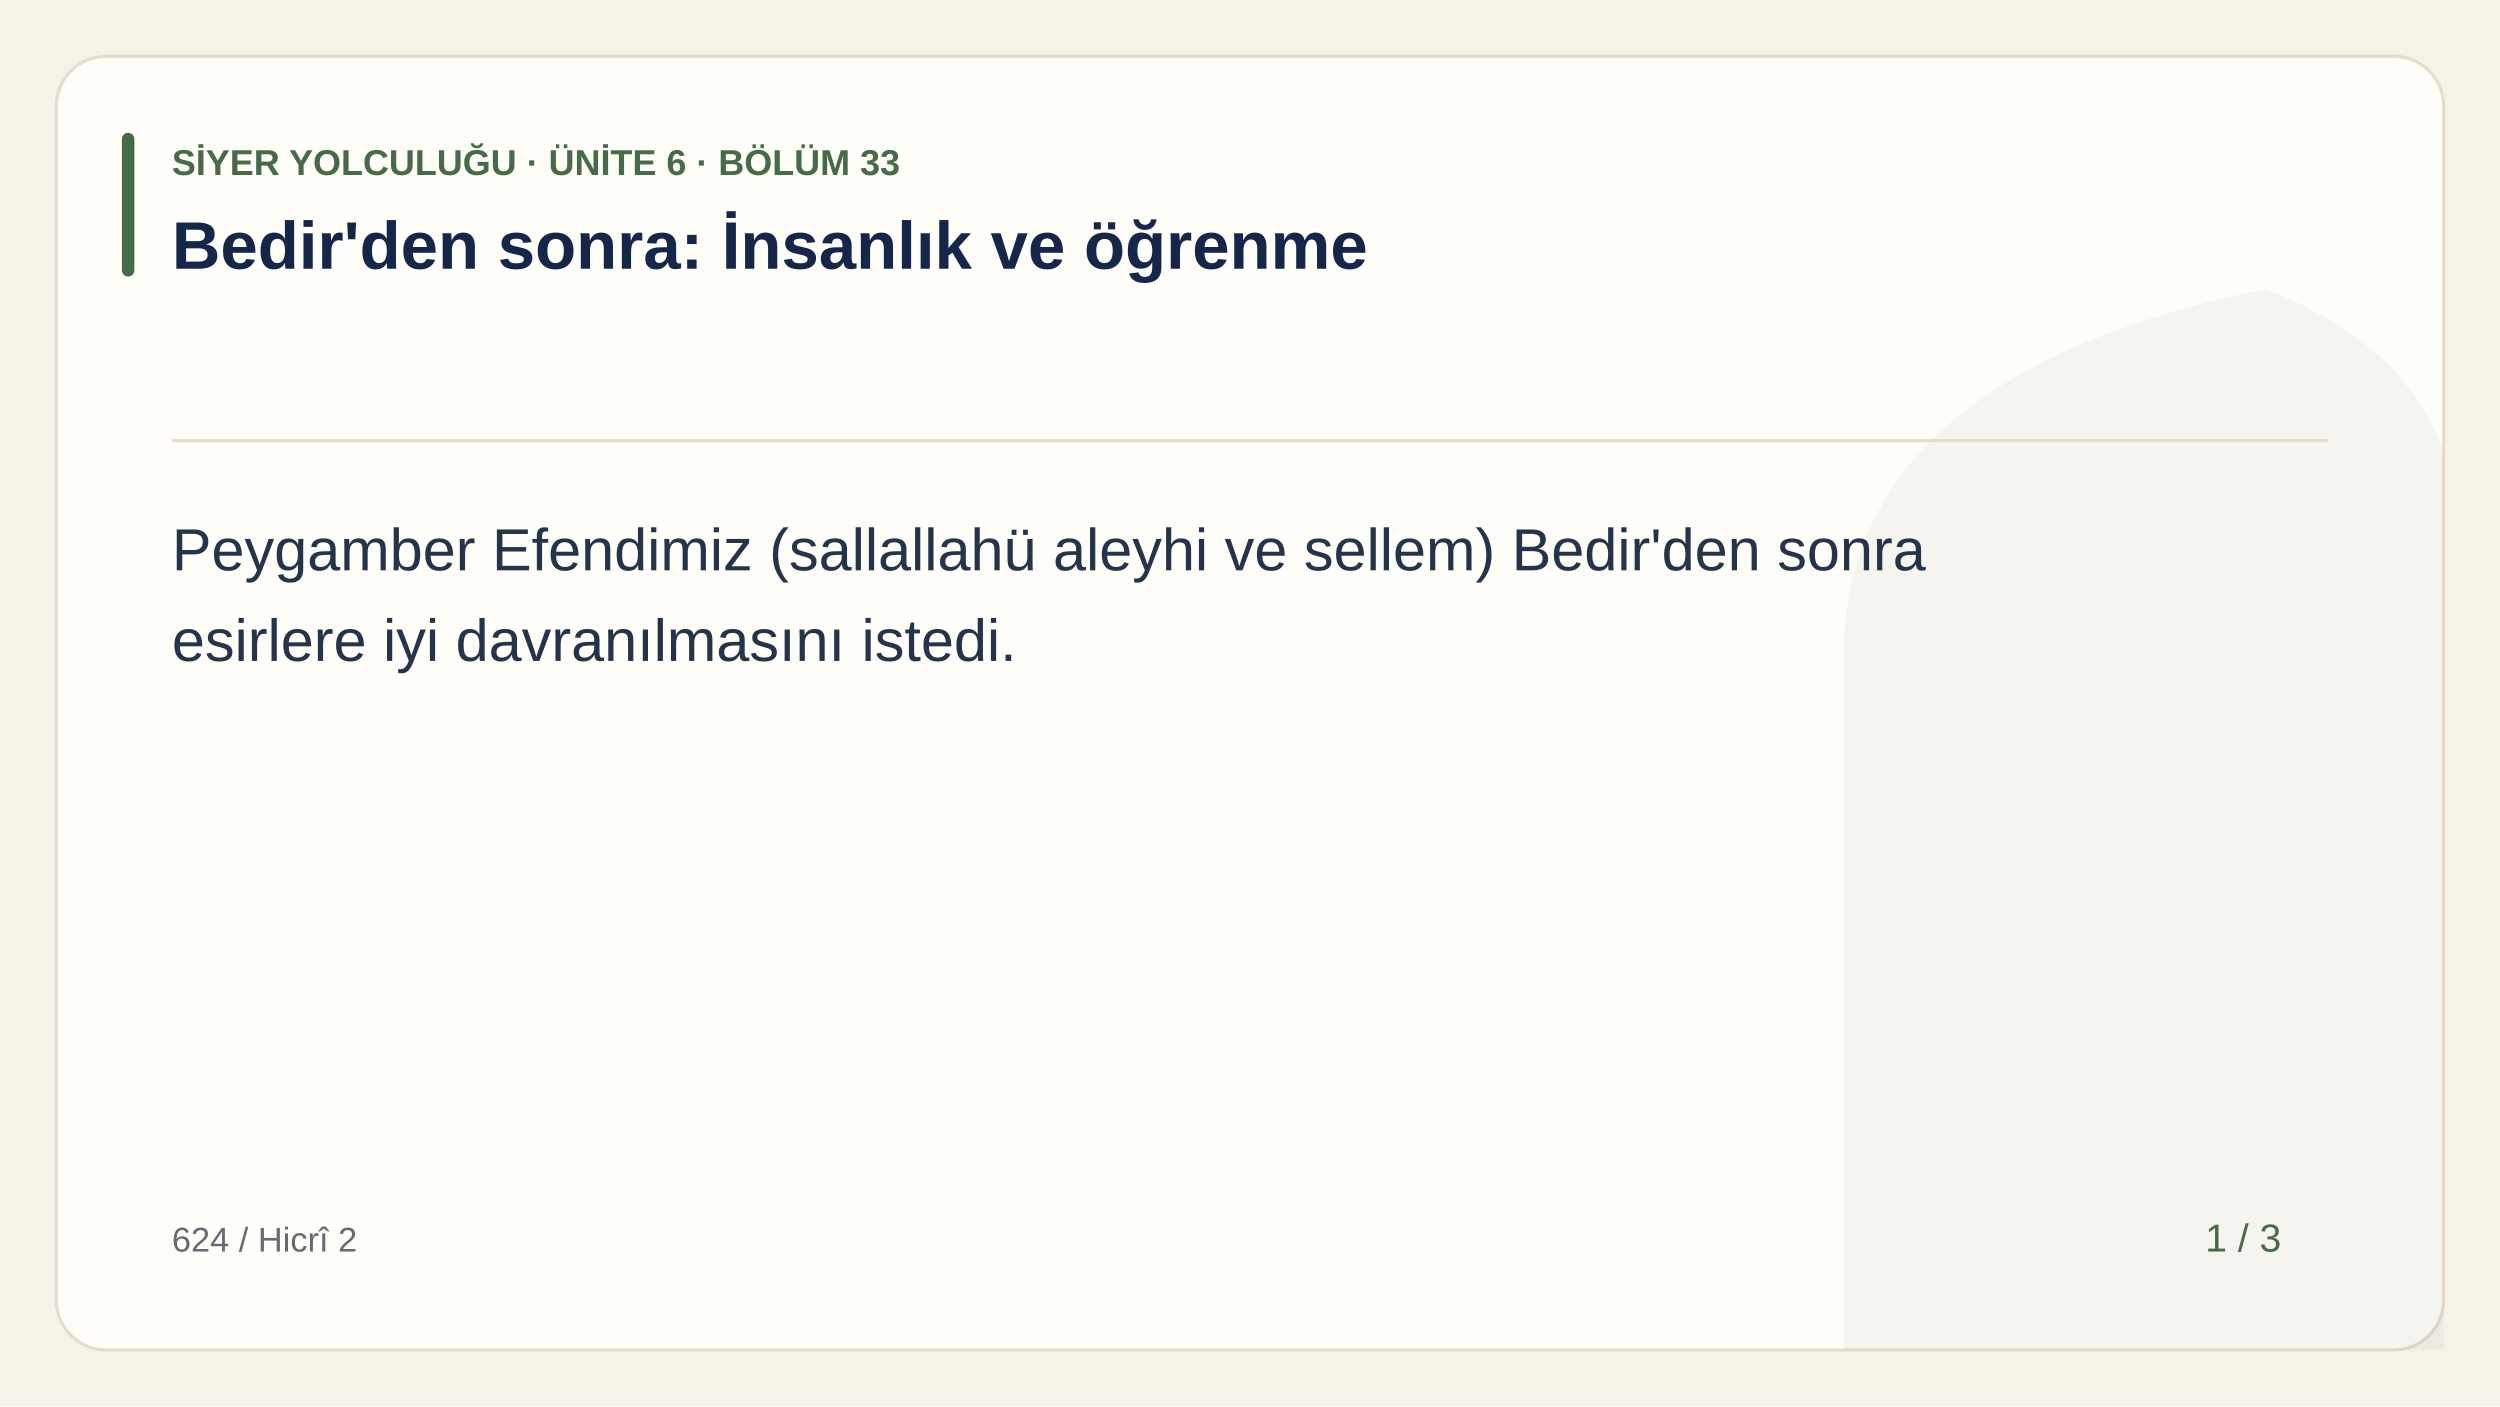
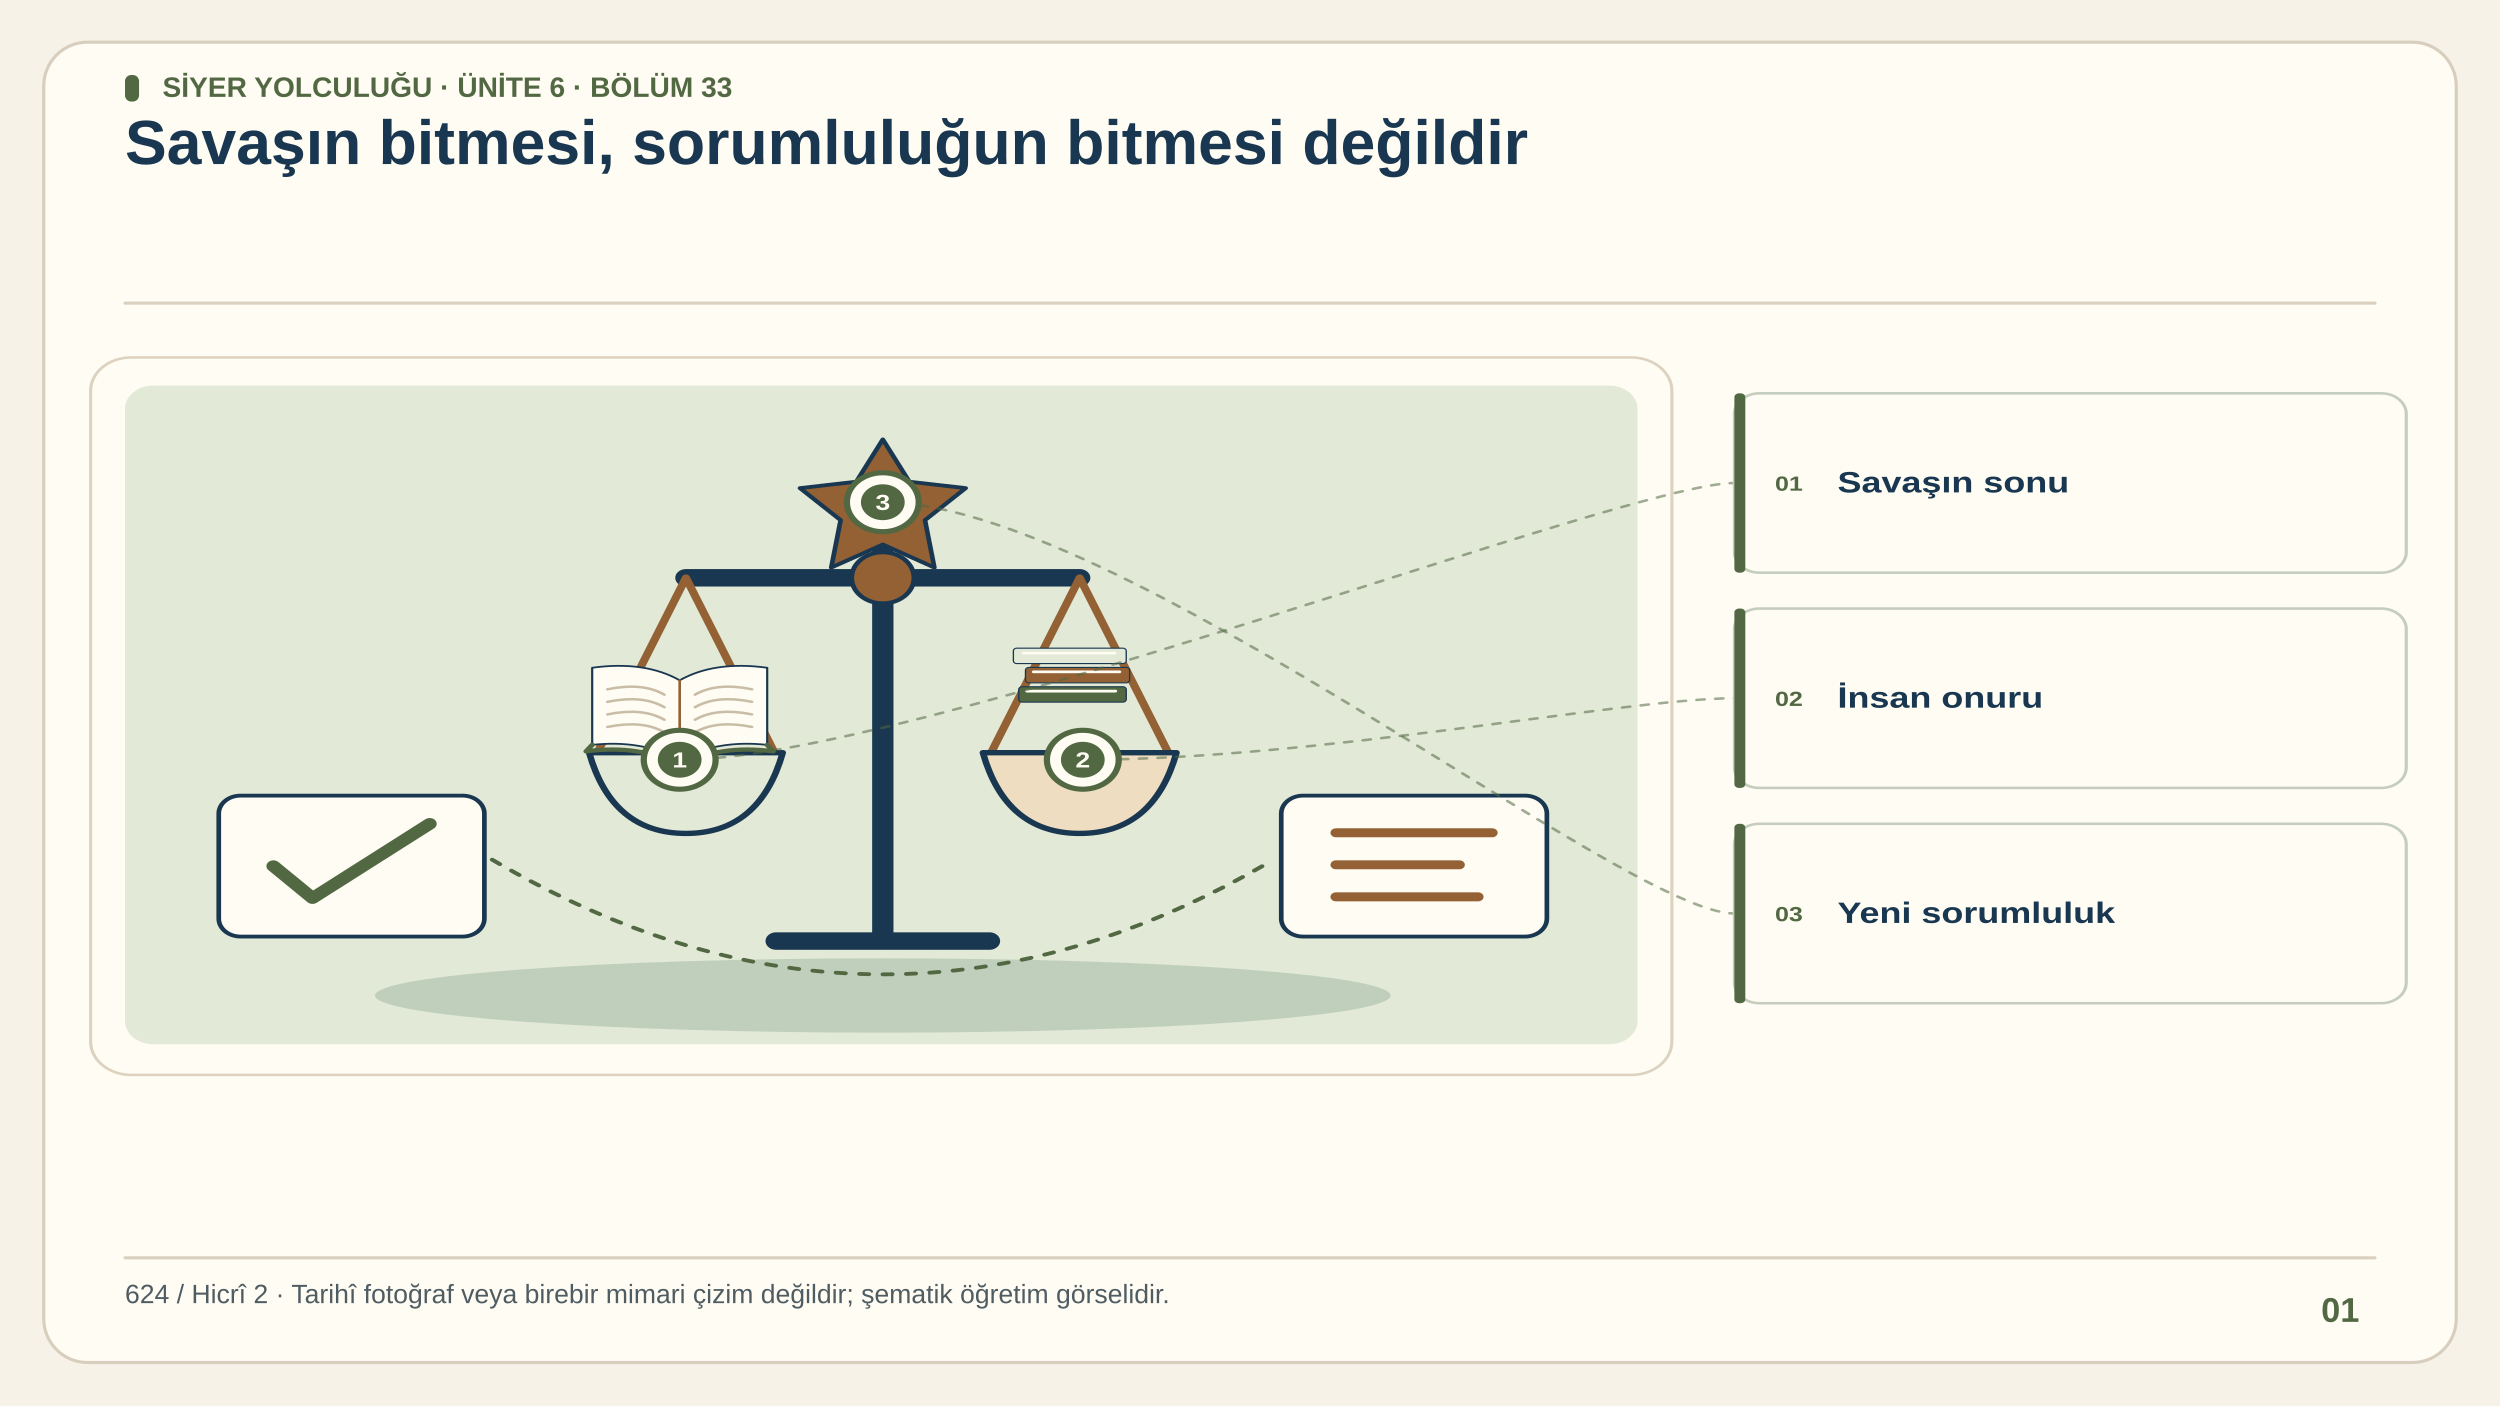
- <svg xmlns="http://www.w3.org/2000/svg" width="1600" height="900" viewBox="0 0 1600 900" role="img" aria-labelledby="title desc">
-   <rect width="1600" height="900" fill="#f7f2e8" />
-   <rect x="36" y="36" width="1528" height="828" rx="32" fill="#fffdf7" stroke="#e5ddcc" stroke-width="2" />
-   <path d="M1180 864V420Q1180 240 1450 185Q1540 220 1564 290V864" fill="#14264a" opacity=".045" />
-   <rect x="78" y="85" width="8" height="92" rx="4" fill="#456b49" />
-   <text x="110" y="112" fill="#456b49" font-family="Arial,sans-serif" font-size="23" font-weight="700">SİYER YOLCULUĞU · ÜNİTE 6 · BÖLÜM 33</text>
-   <text x="110" y="172" fill="#14264a" font-family="Arial,sans-serif" font-size="43" font-weight="700">Bedir'den sonra: İnsanlık ve öğrenme</text>
-   <line x1="110" y1="282" x2="1490" y2="282" stroke="#e5ddcc" stroke-width="2" />
-   <text x="110" y="365" fill="#24344b" font-family="Arial,sans-serif" font-size="38">Peygamber Efendimiz (sallallahü aleyhi ve sellem) Bedir'den sonra</text>
-   <text x="110" y="423" fill="#24344b" font-family="Arial,sans-serif" font-size="38">esirlere iyi davranılmasını istedi.</text>
-   <text x="110" y="801" fill="#656b70" font-family="Arial,sans-serif" font-size="22">624 / Hicrî 2</text>
-   <text x="1460" y="801" text-anchor="end" fill="#456b49" font-family="Arial,sans-serif" font-size="25">1 / 3</text>
+ <svg xmlns="http://www.w3.org/2000/svg" width="1600" height="900" viewBox="0 0 1600 900" role="img" aria-labelledby="f33_0title f33_0desc">
+   <defs>
+     <linearGradient id="f33_0sky" x1="0" y1="0" x2="0" y2="1">
+       <stop stop-color="#E2E9D6" />
+       <stop offset="1" stop-color="#F8EBCD" />
+     </linearGradient>
+     <linearGradient id="f33_0wood">
+       <stop stop-color="#C79560" />
+       <stop offset="1" stop-color="#E2BE80" />
+     </linearGradient>
+     <filter id="f33_0shadow" x="-15%" y="-15%" width="130%" height="140%">
+       <feDropShadow dx="0" dy="6" stdDeviation="7" flood-color="#193750" flood-opacity=".12" />
+     </filter>
+   </defs>
+   <rect x="0" y="0" width="1600" height="900" rx="0" fill="#F7F2E7" stroke="none" stroke-width="1" />
+   <rect x="28" y="27" width="1544" height="845" rx="28" fill="#FFFCF3" stroke="#D8CEBD" stroke-width="2" />
+   <rect x="80" y="48" width="9" height="17" rx="4" fill="#526843" stroke="none" stroke-width="1" />
+   <text x="104" y="62" font-family="Arial, sans-serif" font-size="18" fill="#526843" font-weight="700" text-anchor="start">SİYER YOLCULUĞU · ÜNİTE 6 · BÖLÜM 33</text>
+   <text x="80" y="105" font-family="Arial, sans-serif" font-size="40" fill="#193750" font-weight="700" text-anchor="start">Savaşın bitmesi, sorumluluğun bitmesi değildir</text>
+   <path d="M80 194 H1520" fill="none" stroke="#D9D0C0" stroke-width="2" stroke-linecap="round" stroke-linejoin="round" />
+   <g transform="translate(0 50) scale(1 .82)">
+     <rect x="58" y="218" width="1012" height="560" rx="26" fill="#FFFCF3" stroke="#DDD2BF" stroke-width="2" />
+     <rect x="80" y="240" width="968" height="514" rx="18" fill="#E2E9D6" stroke="none" stroke-width="1" />
+     <ellipse cx="565" cy="716" rx="325" ry="29" fill="#BFCFBB" />
+     <g transform="translate(565 495) scale(1.05)">
+       <path d="M0 -150 V170 M-65 170 H65 M-120 -100 H120" fill="none" stroke="#193750" stroke-width="13" stroke-linecap="round" stroke-linejoin="round" />
+       <circle cx="0" cy="-100" r="19" fill="#936134" stroke="#193750" stroke-width="3" />
+       <path d="M-120 -100 L-174 30 M-120 -100 L-66 30 M120 -100 L66 30 M120 -100 L174 30" fill="none" stroke="#936134" stroke-width="5" stroke-linecap="round" stroke-linejoin="round" />
+       <path d="M-179 30 H-61 Q-75 90 -120 90 Q-165 90 -179 30 Z" fill="#E2E9D6" stroke="#193750" stroke-width="4" stroke-linecap="round" stroke-linejoin="round" />
+       <path d="M61 30 H179 Q165 90 120 90 Q75 90 61 30 Z" fill="#EEDDC0" stroke="#193750" stroke-width="4" stroke-linecap="round" stroke-linejoin="round" />
+     </g>
+     <g transform="translate(435 470) scale(0.28)">
+       <path d="M0 0 Q-80 -55 -200 -35 V180 Q-90 165 0 220 Q90 165 200 180 V-35 Q80 -55 0 0 Z" fill="#FFFCF3" stroke="#193750" stroke-width="5" stroke-linecap="round" stroke-linejoin="round" />
+       <path d="M0 0 V220" fill="none" stroke="#936134" stroke-width="6" stroke-linecap="round" stroke-linejoin="round" />
+       <path d="M-200 180 L-214 198 Q-90 178 0 238 Q90 178 214 198 L200 180" fill="none" stroke="#526843" stroke-width="12" stroke-linecap="round" stroke-linejoin="round" />
+       <path d="M-165 25 Q-85 5 -35 40 M35 40 Q85 5 165 25" fill="none" stroke="#C9BDA6" stroke-width="7" stroke-linecap="round" stroke-linejoin="round" />
+       <path d="M-165 60 Q-85 40 -35 75 M35 75 Q85 40 165 60" fill="none" stroke="#C9BDA6" stroke-width="7" stroke-linecap="round" stroke-linejoin="round" />
+       <path d="M-165 95 Q-85 75 -35 110 M35 110 Q85 75 165 95" fill="none" stroke="#C9BDA6" stroke-width="7" stroke-linecap="round" stroke-linejoin="round" />
+       <path d="M-165 130 Q-85 110 -35 145 M35 145 Q85 110 165 130" fill="none" stroke="#C9BDA6" stroke-width="7" stroke-linecap="round" stroke-linejoin="round" />
+     </g>
+     <g transform="translate(652 475) scale(0.43)">
+       <rect x="0" y="0" width="160" height="28" rx="5" fill="#526843" stroke="#193750" stroke-width="2" />
+       <rect x="10" y="-35" width="155" height="28" rx="5" fill="#936134" stroke="#193750" stroke-width="2" />
+       <rect x="-8" y="-70" width="168" height="28" rx="5" fill="#E2E9D6" stroke="#193750" stroke-width="2" />
+       <path d="M12 8 H144 M22 -27 H150 M7 -61 H143" fill="none" stroke="#FFFCF3" stroke-width="5" stroke-linecap="round" stroke-linejoin="round" />
+     </g>
+     <path d="M548 315 L565 282 582 315 618 320 592 345 598 382 565 364 532 382 538 345 512 320 Z" fill="#936134" stroke="#193750" stroke-width="3" stroke-linecap="round" stroke-linejoin="round" />
+     <rect x="140" y="560" width="170" height="110" rx="14" fill="#FFFCF3" stroke="#193750" stroke-width="3" />
+     <path d="M175 615 L200 640 275 582" fill="none" stroke="#526843" stroke-width="9" stroke-linecap="round" stroke-linejoin="round" />
+     <rect x="820" y="560" width="170" height="110" rx="14" fill="#FFFCF3" stroke="#193750" stroke-width="3" />
+     <path d="M855 589 H955 M855 614 H934 M855 639 H946" fill="none" stroke="#936134" stroke-width="7" stroke-linecap="round" stroke-linejoin="round" />
+     <path d="M315 610 Q565 789 815 610" fill="none" stroke="#526843" stroke-width="3" stroke-linecap="round" stroke-linejoin="round" stroke-dasharray="6 9" />
+     <path d="M435 532 C585 532 1040 316 1110 316" fill="none" stroke="#526843" stroke-width="2" stroke-linecap="round" stroke-linejoin="round" stroke-dasharray="5 7" opacity=".55" />
+     <path d="M693 532 C843 532 1040 484 1110 484" fill="none" stroke="#526843" stroke-width="2" stroke-linecap="round" stroke-linejoin="round" stroke-dasharray="5 7" opacity=".55" />
+     <path d="M565 331 C715 331 1040 652 1110 652" fill="none" stroke="#526843" stroke-width="2" stroke-linecap="round" stroke-linejoin="round" stroke-dasharray="5 7" opacity=".55" />
+     <rect x="1110" y="246" width="430" height="140" rx="16" fill="#FFFCF3" stroke="#C5CDBF" stroke-width="2" />
+     <rect x="1110" y="246" width="7" height="140" rx="3" fill="#526843" stroke="none" stroke-width="1" />
+     <text x="1136" y="322" font-family="Arial, sans-serif" font-size="16" fill="#526843" font-weight="700" text-anchor="start">01</text>
+     <text x="1176" y="323.36" font-family="Arial, sans-serif" font-size="23" fill="#193750" font-weight="600" text-anchor="start">Savaşın sonu</text>
+     <circle cx="435" cy="532" r="23" fill="#FFFCF3" stroke="#526843" stroke-width="4" />
+     <circle cx="435" cy="532" r="14" fill="#526843" stroke="none" stroke-width="1" />
+     <text x="435" y="538" font-family="Arial, sans-serif" font-size="17" fill="#FFFCF3" font-weight="700" text-anchor="middle">1</text>
+     <rect x="1110" y="414" width="430" height="140" rx="16" fill="#FFFCF3" stroke="#C5CDBF" stroke-width="2" />
+     <rect x="1110" y="414" width="7" height="140" rx="3" fill="#526843" stroke="none" stroke-width="1" />
+     <text x="1136" y="490" font-family="Arial, sans-serif" font-size="16" fill="#526843" font-weight="700" text-anchor="start">02</text>
+     <text x="1176" y="491.36" font-family="Arial, sans-serif" font-size="23" fill="#193750" font-weight="600" text-anchor="start">İnsan onuru</text>
+     <circle cx="693" cy="532" r="23" fill="#FFFCF3" stroke="#526843" stroke-width="4" />
+     <circle cx="693" cy="532" r="14" fill="#526843" stroke="none" stroke-width="1" />
+     <text x="693" y="538" font-family="Arial, sans-serif" font-size="17" fill="#FFFCF3" font-weight="700" text-anchor="middle">2</text>
+     <rect x="1110" y="582" width="430" height="140" rx="16" fill="#FFFCF3" stroke="#C5CDBF" stroke-width="2" />
+     <rect x="1110" y="582" width="7" height="140" rx="3" fill="#526843" stroke="none" stroke-width="1" />
+     <text x="1136" y="658" font-family="Arial, sans-serif" font-size="16" fill="#526843" font-weight="700" text-anchor="start">03</text>
+     <text x="1176" y="659.36" font-family="Arial, sans-serif" font-size="23" fill="#193750" font-weight="600" text-anchor="start">Yeni sorumluluk</text>
+     <circle cx="565" cy="331" r="23" fill="#FFFCF3" stroke="#526843" stroke-width="4" />
+     <circle cx="565" cy="331" r="14" fill="#526843" stroke="none" stroke-width="1" />
+     <text x="565" y="337" font-family="Arial, sans-serif" font-size="17" fill="#FFFCF3" font-weight="700" text-anchor="middle">3</text>
+   </g>
+   <path d="M80 805 H1520" fill="none" stroke="#D9D0C0" stroke-width="2" stroke-linecap="round" stroke-linejoin="round" />
+   <text x="80" y="834" font-family="Arial, sans-serif" font-size="17" fill="#4F5C62" font-weight="500" text-anchor="start">624 / Hicrî 2 · Tarihî fotoğraf veya birebir mimari çizim değildir; şematik öğretim görselidir.</text>
+   <text x="1510" y="846" font-family="Arial, sans-serif" font-size="22" fill="#526843" font-weight="700" text-anchor="end">01</text>
</svg>
